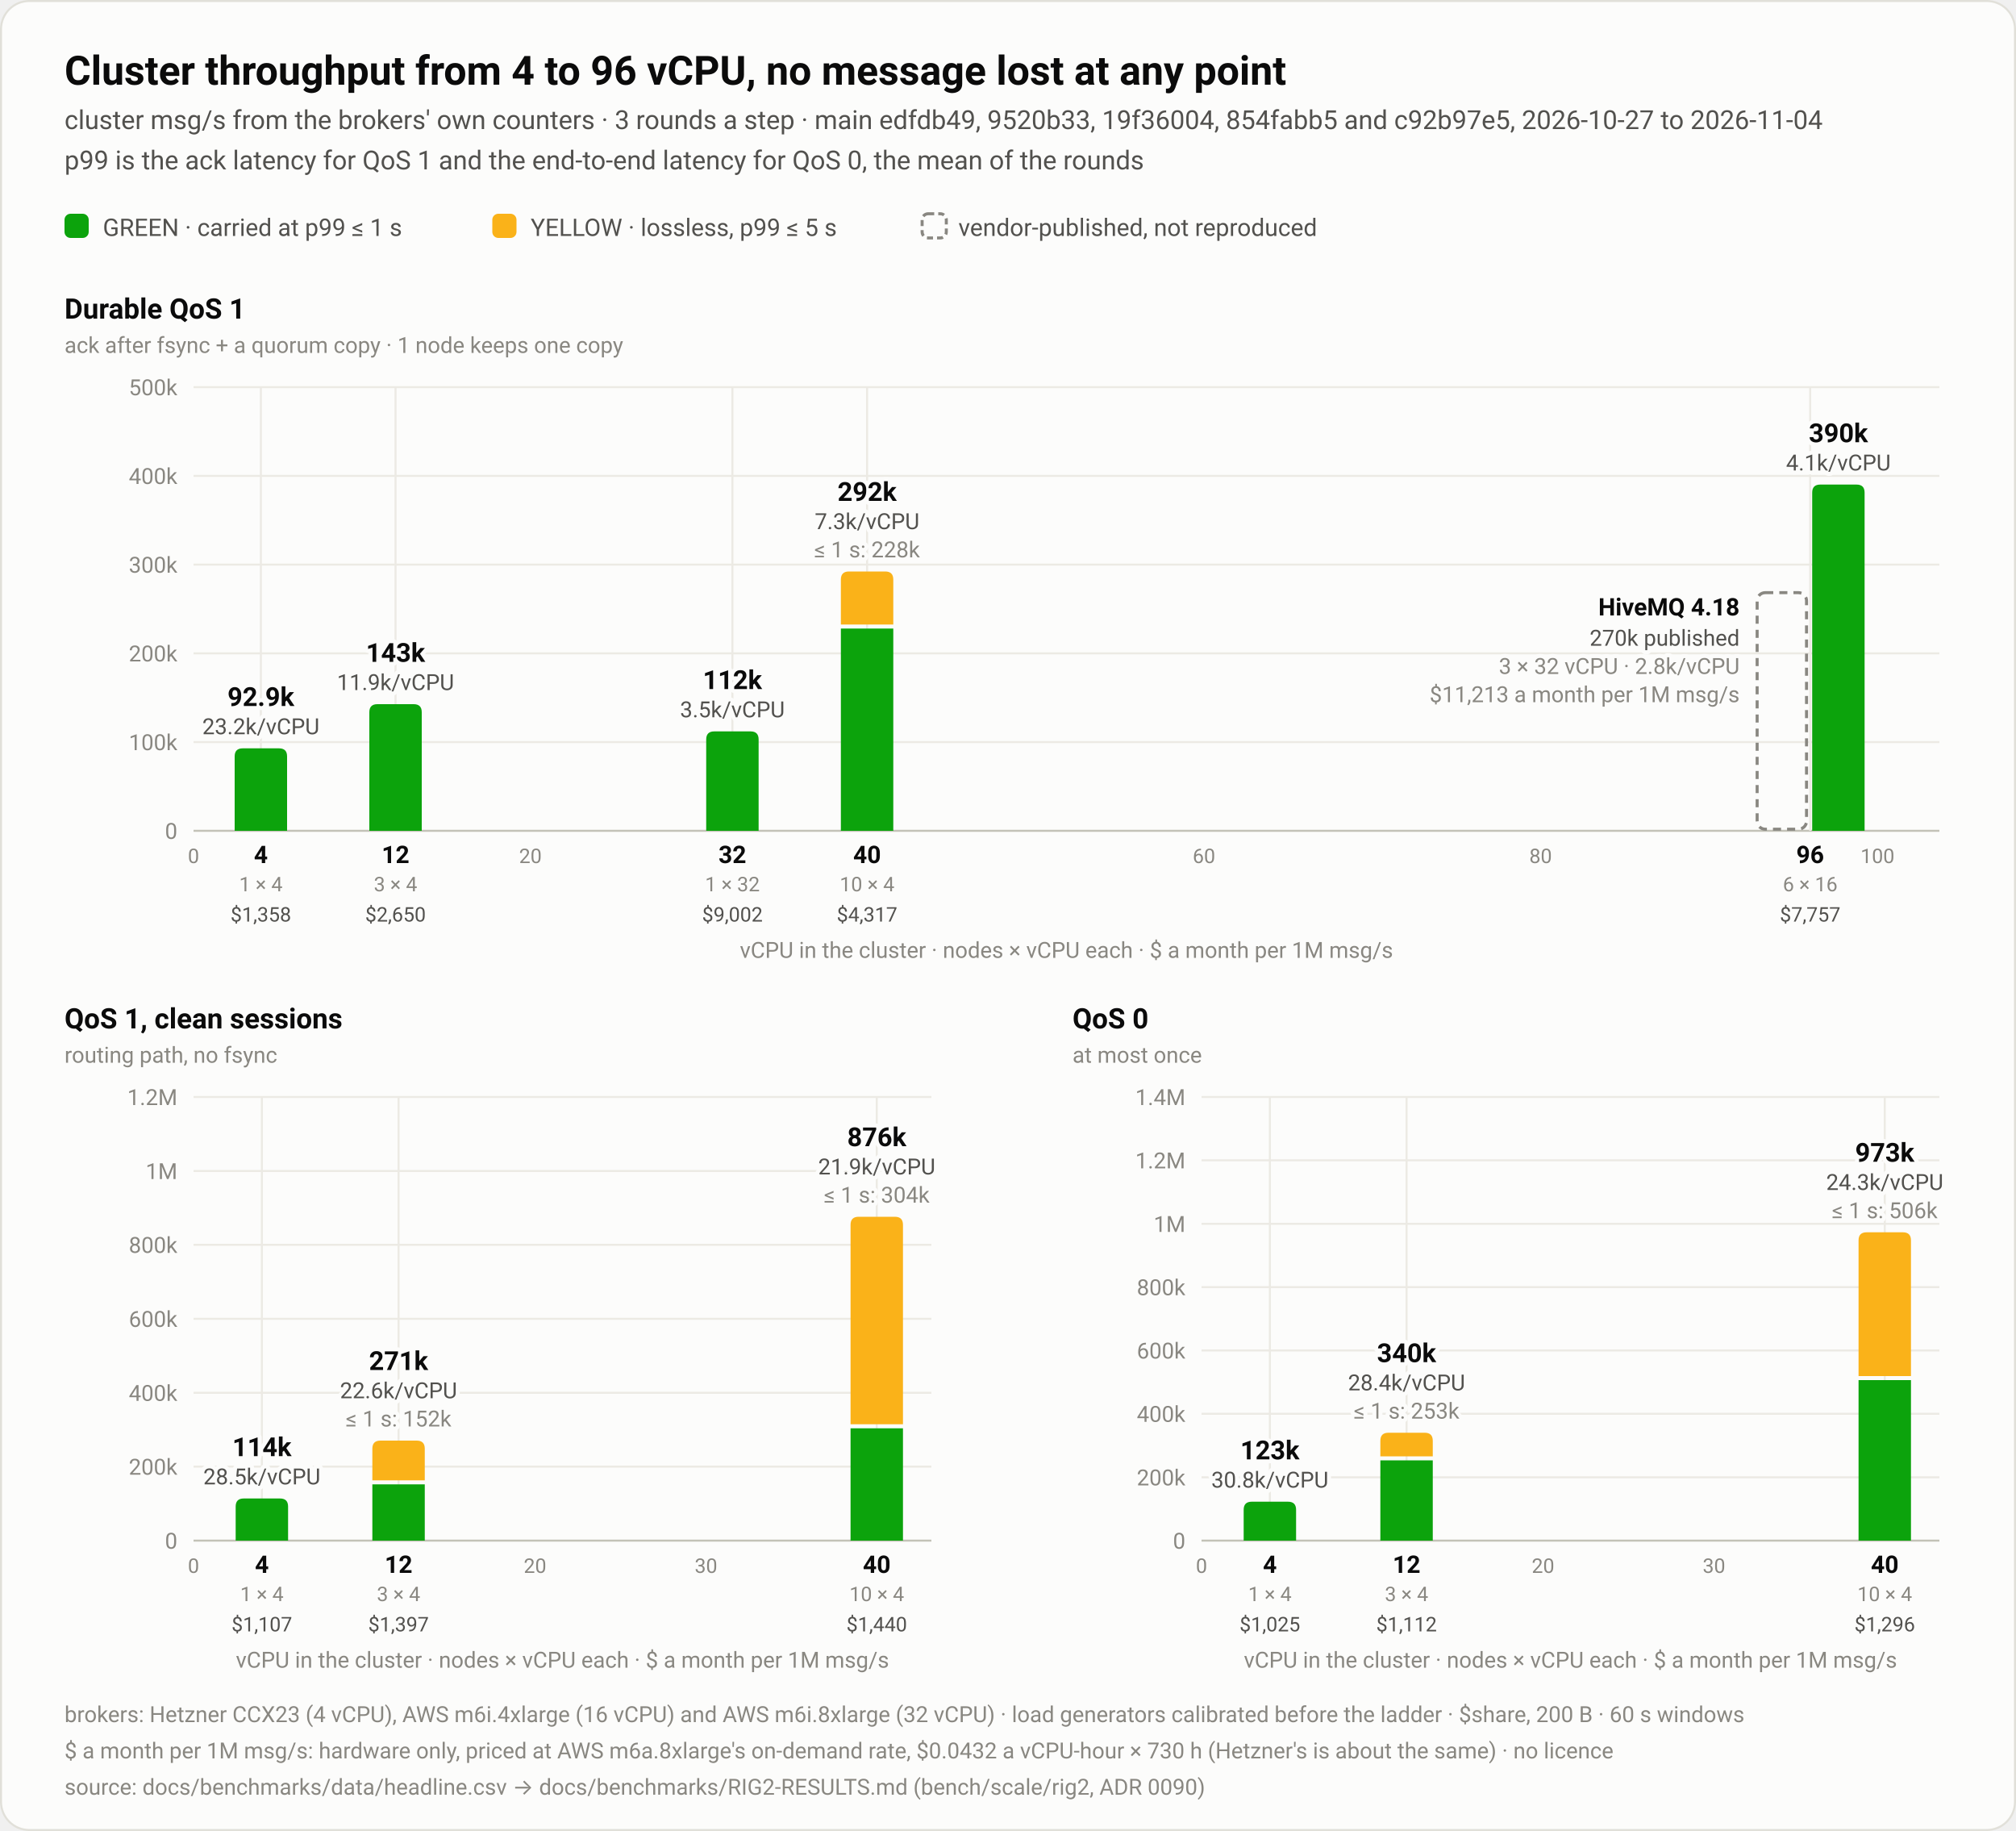
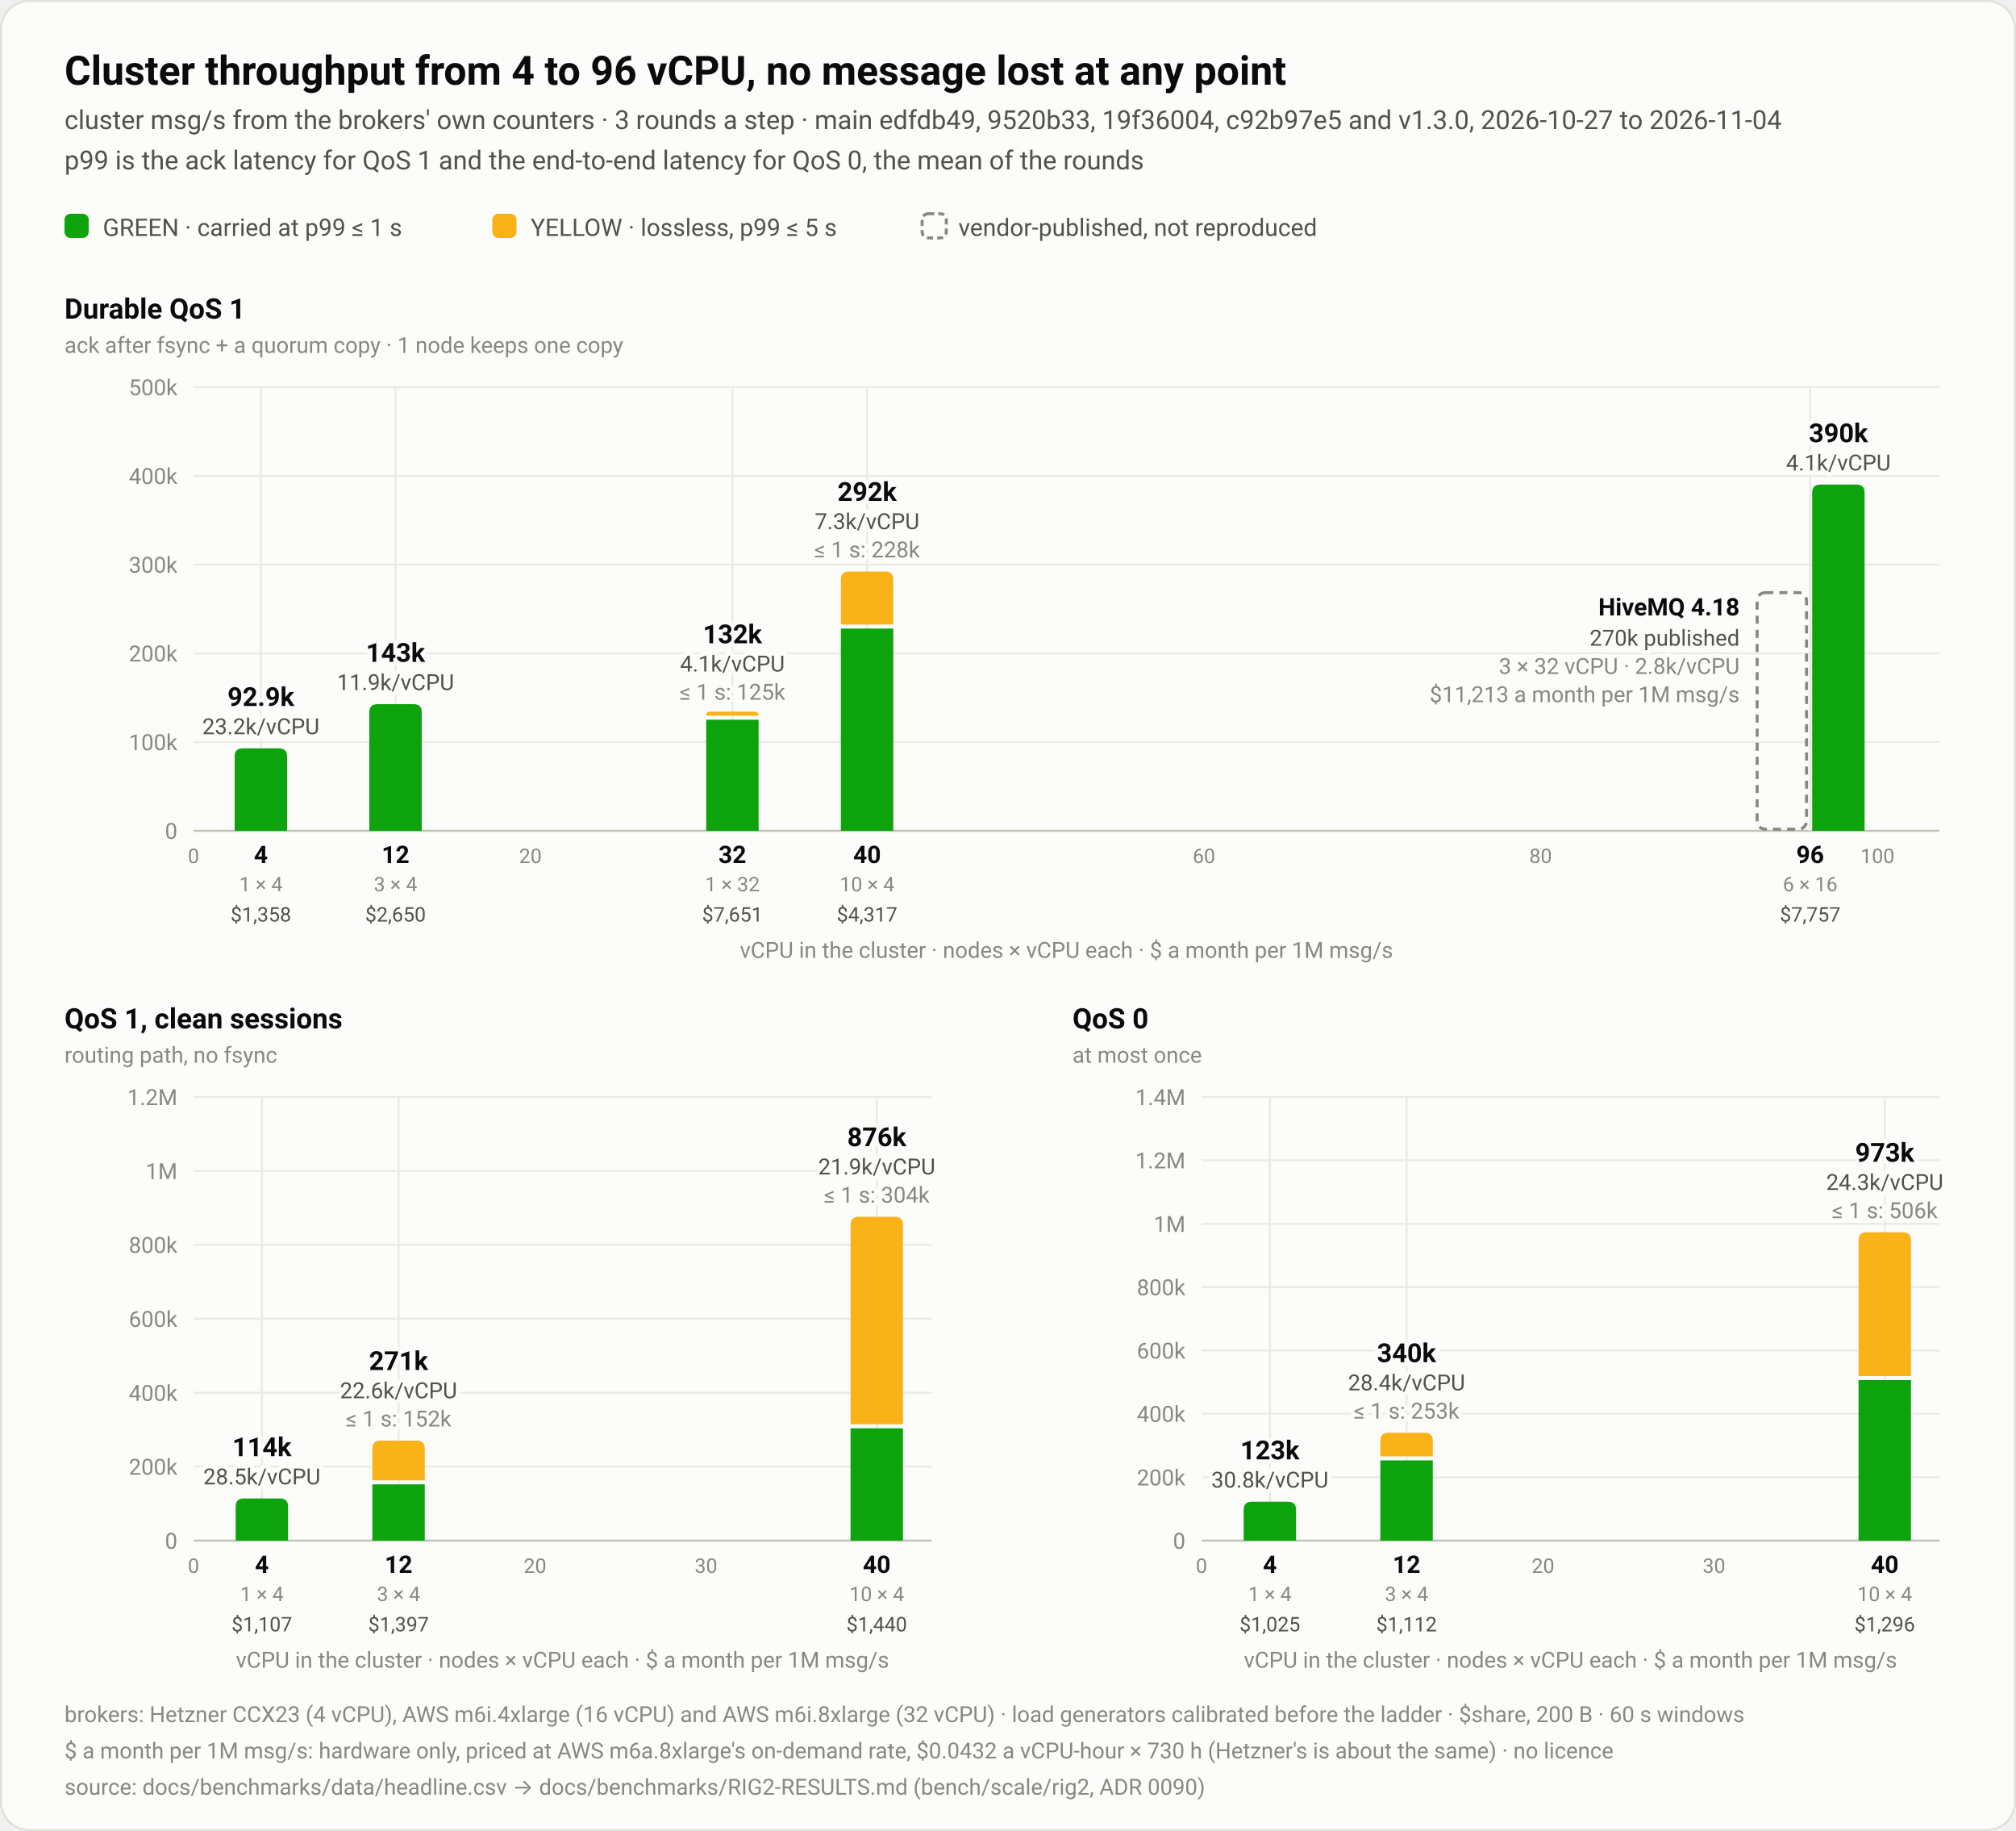
<svg xmlns="http://www.w3.org/2000/svg" viewBox="0 0 1000 908" width="1000" height="908" role="img" aria-labelledby="t d">
  <style>text{font-family:system-ui,-apple-system,"Segoe UI",Roboto,sans-serif;font-kerning:normal}.num{font-variant-numeric:tabular-nums}.f-surface{fill:#fcfcfb}.k-surface{stroke:#fcfcfb}.f-border{fill:#e1e0d9}.k-border{stroke:#e1e0d9}.f-ink{fill:#0b0b0b}.k-ink{stroke:#0b0b0b}.f-ink2{fill:#52514e}.k-ink2{stroke:#52514e}.f-muted{fill:#898781}.k-muted{stroke:#898781}.f-grid{fill:#eceae4}.k-grid{stroke:#eceae4}.f-axis{fill:#c3c2b7}.k-axis{stroke:#c3c2b7}.f-good{fill:#0ca30c}.k-good{stroke:#0ca30c}.f-warn{fill:#fab219}.k-warn{stroke:#fab219}.f-crit{fill:#d03b3b}.k-crit{stroke:#d03b3b}.f-ghost{fill:#898781}.k-ghost{stroke:#898781}.f-s1{fill:#2a78d6}.k-s1{stroke:#2a78d6}.f-s2{fill:#eb6834}.k-s2{stroke:#eb6834}.f-s3{fill:#1baf7a}.k-s3{stroke:#1baf7a}.f-s4{fill:#4a3aa7}.k-s4{stroke:#4a3aa7}@media (prefers-color-scheme:dark){.f-surface{fill:#1a1a19}.k-surface{stroke:#1a1a19}.f-border{fill:#2c2c2a}.k-border{stroke:#2c2c2a}.f-ink{fill:#ffffff}.k-ink{stroke:#ffffff}.f-ink2{fill:#c3c2b7}.k-ink2{stroke:#c3c2b7}.f-muted{fill:#898781}.k-muted{stroke:#898781}.f-grid{fill:#262624}.k-grid{stroke:#262624}.f-axis{fill:#383835}.k-axis{stroke:#383835}.f-good{fill:#0ca30c}.k-good{stroke:#0ca30c}.f-warn{fill:#fab219}.k-warn{stroke:#fab219}.f-crit{fill:#d03b3b}.k-crit{stroke:#d03b3b}.f-ghost{fill:#6f6e69}.k-ghost{stroke:#6f6e69}.f-s1{fill:#3987e5}.k-s1{stroke:#3987e5}.f-s2{fill:#d95926}.k-s2{stroke:#d95926}.f-s3{fill:#199e70}.k-s3{stroke:#199e70}.f-s4{fill:#9085e9}.k-s4{stroke:#9085e9}}</style>
  <rect x="0.5" y="0.5" width="999" height="907" rx="14" class="f-surface k-border" />
  <text x="32" y="42" font-size="20" font-weight="650" class="f-ink">Cluster throughput from 4 to 96 vCPU, no message lost at any point</text>
-   <text x="32" y="64" font-size="13" class="f-ink2">cluster msg/s from the brokers' own counters · 3 rounds a step · main edfdb49, 9520b33, 19f36004, 854fabb5 and c92b97e5, 2026-10-27 to 2026-11-04</text>
+   <text x="32" y="64" font-size="13" class="f-ink2">cluster msg/s from the brokers' own counters · 3 rounds a step · main edfdb49, 9520b33, 19f36004, c92b97e5 and v1.3.0, 2026-10-27 to 2026-11-04</text>
  <text x="32.0" y="84.0" font-size="13" text-anchor="start" class="f-ink2">p99 is the ack latency for QoS 1 and the end-to-end latency for QoS 0, the mean of the rounds</text>
  <rect x="32.0" y="106.0" width="12" height="12" rx="3" class="f-good" />
  <text x="51.0" y="117.0" font-size="12" text-anchor="start" class="f-ink2">GREEN · carried at p99 ≤ 1 s</text>
  <rect x="244.2" y="106.0" width="12" height="12" rx="3" class="f-warn" />
  <text x="263.2" y="117.0" font-size="12" text-anchor="start" class="f-ink2">YELLOW · lossless, p99 ≤ 5 s</text>
  <rect x="457.4" y="106.0" width="12" height="12" rx="3" fill="none" class="k-ghost" stroke-width="1.5" stroke-dasharray="3 2" />
  <text x="475.4" y="117.0" font-size="12" text-anchor="start" class="f-ink2">vendor-published, not reproduced</text>
  <text x="32.0" y="158.0" font-size="14" font-weight="650" text-anchor="start" class="f-ink">Durable QoS 1</text>
  <text x="32.0" y="175.0" font-size="11" text-anchor="start" class="f-muted">ack after fsync + a quorum copy · 1 node keeps one copy</text>
  <line x1="96.0" y1="412.0" x2="962.0" y2="412.0" class="k-axis" stroke-width="1" />
  <text x="88.0" y="416.0" font-size="11" text-anchor="end" class="f-muted num">0</text>
  <line x1="96.0" y1="368.0" x2="962.0" y2="368.0" class="k-grid" stroke-width="1" />
  <text x="88.0" y="372.0" font-size="11" text-anchor="end" class="f-muted num">100k</text>
  <line x1="96.0" y1="324.0" x2="962.0" y2="324.0" class="k-grid" stroke-width="1" />
  <text x="88.0" y="328.0" font-size="11" text-anchor="end" class="f-muted num">200k</text>
  <line x1="96.0" y1="280.0" x2="962.0" y2="280.0" class="k-grid" stroke-width="1" />
  <text x="88.0" y="284.0" font-size="11" text-anchor="end" class="f-muted num">300k</text>
  <line x1="96.0" y1="236.0" x2="962.0" y2="236.0" class="k-grid" stroke-width="1" />
  <text x="88.0" y="240.0" font-size="11" text-anchor="end" class="f-muted num">400k</text>
  <line x1="96.0" y1="192.0" x2="962.0" y2="192.0" class="k-grid" stroke-width="1" />
  <text x="88.0" y="196.0" font-size="11" text-anchor="end" class="f-muted num">500k</text>
  <text x="96.0" y="428.0" font-size="10" text-anchor="middle" class="f-muted num">0</text>
  <text x="263.1" y="428.0" font-size="10" text-anchor="middle" class="f-muted num">20</text>
  <text x="597.2" y="428.0" font-size="10" text-anchor="middle" class="f-muted num">60</text>
  <text x="764.2" y="428.0" font-size="10" text-anchor="middle" class="f-muted num">80</text>
  <text x="931.3" y="428.0" font-size="10" text-anchor="middle" class="f-muted num">100</text>
  <line x1="129.4" y1="192.0" x2="129.4" y2="412.0" class="k-grid" stroke-width="1" />
  <text x="129.4" y="428.0" font-size="12" font-weight="650" text-anchor="middle" class="f-ink num">4</text>
  <text x="129.4" y="442.0" font-size="10" text-anchor="middle" class="f-muted num">1 × 4</text>
  <text x="129.4" y="457.0" font-size="10" text-anchor="middle" class="f-ink2 num">$1,358</text>
  <line x1="196.2" y1="192.0" x2="196.2" y2="412.0" class="k-grid" stroke-width="1" />
  <text x="196.2" y="428.0" font-size="12" font-weight="650" text-anchor="middle" class="f-ink num">12</text>
  <text x="196.2" y="442.0" font-size="10" text-anchor="middle" class="f-muted num">3 × 4</text>
  <text x="196.2" y="457.0" font-size="10" text-anchor="middle" class="f-ink2 num">$2,650</text>
  <line x1="363.3" y1="192.0" x2="363.3" y2="412.0" class="k-grid" stroke-width="1" />
  <text x="363.3" y="428.0" font-size="12" font-weight="650" text-anchor="middle" class="f-ink num">32</text>
  <text x="363.3" y="442.0" font-size="10" text-anchor="middle" class="f-muted num">1 × 32</text>
-   <text x="363.3" y="457.0" font-size="10" text-anchor="middle" class="f-ink2 num">$9,002</text>
+   <text x="363.3" y="457.0" font-size="10" text-anchor="middle" class="f-ink2 num">$7,651</text>
  <line x1="430.1" y1="192.0" x2="430.1" y2="412.0" class="k-grid" stroke-width="1" />
  <text x="430.1" y="428.0" font-size="12" font-weight="650" text-anchor="middle" class="f-ink num">40</text>
  <text x="430.1" y="442.0" font-size="10" text-anchor="middle" class="f-muted num">10 × 4</text>
  <text x="430.1" y="457.0" font-size="10" text-anchor="middle" class="f-ink2 num">$4,317</text>
  <line x1="897.9" y1="192.0" x2="897.9" y2="412.0" class="k-grid" stroke-width="1" />
  <text x="897.9" y="428.0" font-size="12" font-weight="650" text-anchor="middle" class="f-ink num">96</text>
  <text x="897.9" y="442.0" font-size="10" text-anchor="middle" class="f-muted num">6 × 16</text>
  <text x="897.9" y="457.0" font-size="10" text-anchor="middle" class="f-ink2 num">$7,757</text>
  <text x="529.0" y="475.0" font-size="11" text-anchor="middle" class="f-muted">vCPU in the cluster · nodes × vCPU each · $ a month per 1M msg/s</text>
  <path d="M116.4,412.0 V375.1 Q116.4,371.1 120.4,371.1 H138.4 Q142.4,371.1 142.4,375.1 V412.0 Z" class="f-good" />
  <text x="129.4" y="364.1" font-size="11" text-anchor="middle" class="f-ink2 num k-surface" stroke-width="4" paint-order="stroke" stroke-linejoin="round">23.2k/vCPU</text>
  <text x="129.4" y="350.1" font-size="13" font-weight="650" text-anchor="middle" class="f-ink num k-surface" stroke-width="4" paint-order="stroke" stroke-linejoin="round">92.9k</text>
  <path d="M183.2,412.0 V353.2 Q183.2,349.2 187.2,349.2 H205.2 Q209.2,349.2 209.2,353.2 V412.0 Z" class="f-good" />
  <text x="196.2" y="342.2" font-size="11" text-anchor="middle" class="f-ink2 num k-surface" stroke-width="4" paint-order="stroke" stroke-linejoin="round">11.9k/vCPU</text>
  <text x="196.2" y="328.2" font-size="13" font-weight="650" text-anchor="middle" class="f-ink num k-surface" stroke-width="4" paint-order="stroke" stroke-linejoin="round">143k</text>
-   <path d="M350.3,412.0 V366.7 Q350.3,362.7 354.3,362.7 H372.3 Q376.3,362.7 376.3,366.7 V412.0 Z" class="f-good" />
-   <text x="363.3" y="355.7" font-size="11" text-anchor="middle" class="f-ink2 num k-surface" stroke-width="4" paint-order="stroke" stroke-linejoin="round">3.5k/vCPU</text>
-   <text x="363.3" y="341.7" font-size="13" font-weight="650" text-anchor="middle" class="f-ink num k-surface" stroke-width="4" paint-order="stroke" stroke-linejoin="round">112k</text>
+   <rect x="350.3" y="356.9" width="26.0" height="55.1" class="f-good" />
+   <path d="M350.3,354.9 V354.9 Q350.3,352.9 352.3,352.9 H374.3 Q376.3,352.9 376.3,354.9 V354.9 Z" class="f-warn" />
+   <text x="363.3" y="347.0" font-size="11" text-anchor="middle" class="f-muted num k-surface" stroke-width="4" paint-order="stroke" stroke-linejoin="round">≤ 1 s: 125k</text>
+   <text x="363.3" y="333.0" font-size="11" text-anchor="middle" class="f-ink2 num k-surface" stroke-width="4" paint-order="stroke" stroke-linejoin="round">4.1k/vCPU</text>
+   <text x="363.3" y="319.0" font-size="13" font-weight="650" text-anchor="middle" class="f-ink num k-surface" stroke-width="4" paint-order="stroke" stroke-linejoin="round">132k</text>
  <rect x="417.1" y="311.7" width="26.0" height="100.3" class="f-good" />
  <path d="M417.1,309.7 V287.4 Q417.1,283.4 421.1,283.4 H439.1 Q443.1,283.4 443.1,287.4 V309.7 Z" class="f-warn" />
  <text x="430.1" y="276.4" font-size="11" text-anchor="middle" class="f-muted num k-surface" stroke-width="4" paint-order="stroke" stroke-linejoin="round">≤ 1 s: 228k</text>
  <text x="430.1" y="262.4" font-size="11" text-anchor="middle" class="f-ink2 num k-surface" stroke-width="4" paint-order="stroke" stroke-linejoin="round">7.3k/vCPU</text>
  <text x="430.1" y="248.4" font-size="13" font-weight="650" text-anchor="middle" class="f-ink num k-surface" stroke-width="4" paint-order="stroke" stroke-linejoin="round">292k</text>
  <path d="M898.9,412.0 V244.3 Q898.9,240.3 902.9,240.3 H920.9 Q924.9,240.3 924.9,244.3 V412.0 Z" class="f-good" />
  <text x="911.9" y="233.3" font-size="11" text-anchor="middle" class="f-ink2 num k-surface" stroke-width="4" paint-order="stroke" stroke-linejoin="round">4.1k/vCPU</text>
  <text x="911.9" y="219.3" font-size="13" font-weight="650" text-anchor="middle" class="f-ink num k-surface" stroke-width="4" paint-order="stroke" stroke-linejoin="round">390k</text>
  <rect x="871.6" y="293.9" width="24.5" height="117.3" rx="4" fill="none" class="k-ghost" stroke-width="1.5" stroke-dasharray="4 3" />
  <text x="862.9" y="305.2" font-size="12" font-weight="600" text-anchor="end" class="f-ink num k-surface" stroke-width="4" paint-order="stroke" stroke-linejoin="round">HiveMQ 4.18</text>
  <text x="862.9" y="320.2" font-size="11" text-anchor="end" class="f-ink2 num k-surface" stroke-width="4" paint-order="stroke" stroke-linejoin="round">270k published</text>
  <text x="862.9" y="334.2" font-size="11" text-anchor="end" class="f-muted num k-surface" stroke-width="4" paint-order="stroke" stroke-linejoin="round">3 × 32 vCPU · 2.8k/vCPU</text>
  <text x="862.9" y="348.2" font-size="11" text-anchor="end" class="f-muted num k-surface" stroke-width="4" paint-order="stroke" stroke-linejoin="round">$11,213 a month per 1M msg/s</text>
  <text x="32.0" y="510.0" font-size="14" font-weight="650" text-anchor="start" class="f-ink">QoS 1, clean sessions</text>
  <text x="32.0" y="527.0" font-size="11" text-anchor="start" class="f-muted">routing path, no fsync</text>
  <line x1="96.0" y1="764.0" x2="462.0" y2="764.0" class="k-axis" stroke-width="1" />
  <text x="88.0" y="768.0" font-size="11" text-anchor="end" class="f-muted num">0</text>
  <line x1="96.0" y1="727.3" x2="462.0" y2="727.3" class="k-grid" stroke-width="1" />
  <text x="88.0" y="731.3" font-size="11" text-anchor="end" class="f-muted num">200k</text>
  <line x1="96.0" y1="690.7" x2="462.0" y2="690.7" class="k-grid" stroke-width="1" />
  <text x="88.0" y="694.7" font-size="11" text-anchor="end" class="f-muted num">400k</text>
  <line x1="96.0" y1="654.0" x2="462.0" y2="654.0" class="k-grid" stroke-width="1" />
  <text x="88.0" y="658.0" font-size="11" text-anchor="end" class="f-muted num">600k</text>
  <line x1="96.0" y1="617.3" x2="462.0" y2="617.3" class="k-grid" stroke-width="1" />
  <text x="88.0" y="621.3" font-size="11" text-anchor="end" class="f-muted num">800k</text>
  <line x1="96.0" y1="580.7" x2="462.0" y2="580.7" class="k-grid" stroke-width="1" />
  <text x="88.0" y="584.7" font-size="11" text-anchor="end" class="f-muted num">1M</text>
  <line x1="96.0" y1="544.0" x2="462.0" y2="544.0" class="k-grid" stroke-width="1" />
  <text x="88.0" y="548.0" font-size="11" text-anchor="end" class="f-muted num">1.2M</text>
  <text x="96.0" y="780.0" font-size="10" text-anchor="middle" class="f-muted num">0</text>
  <text x="265.4" y="780.0" font-size="10" text-anchor="middle" class="f-muted num">20</text>
  <text x="350.2" y="780.0" font-size="10" text-anchor="middle" class="f-muted num">30</text>
  <line x1="129.9" y1="544.0" x2="129.9" y2="764.0" class="k-grid" stroke-width="1" />
  <text x="129.9" y="780.0" font-size="12" font-weight="650" text-anchor="middle" class="f-ink num">4</text>
  <text x="129.9" y="794.0" font-size="10" text-anchor="middle" class="f-muted num">1 × 4</text>
  <text x="129.9" y="809.0" font-size="10" text-anchor="middle" class="f-ink2 num">$1,107</text>
  <line x1="197.7" y1="544.0" x2="197.7" y2="764.0" class="k-grid" stroke-width="1" />
  <text x="197.7" y="780.0" font-size="12" font-weight="650" text-anchor="middle" class="f-ink num">12</text>
  <text x="197.7" y="794.0" font-size="10" text-anchor="middle" class="f-muted num">3 × 4</text>
  <text x="197.7" y="809.0" font-size="10" text-anchor="middle" class="f-ink2 num">$1,397</text>
  <line x1="434.9" y1="544.0" x2="434.9" y2="764.0" class="k-grid" stroke-width="1" />
  <text x="434.9" y="780.0" font-size="12" font-weight="650" text-anchor="middle" class="f-ink num">40</text>
  <text x="434.9" y="794.0" font-size="10" text-anchor="middle" class="f-muted num">10 × 4</text>
  <text x="434.9" y="809.0" font-size="10" text-anchor="middle" class="f-ink2 num">$1,440</text>
  <text x="279.0" y="827.0" font-size="11" text-anchor="middle" class="f-muted">vCPU in the cluster · nodes × vCPU each · $ a month per 1M msg/s</text>
  <path d="M116.9,764.0 V747.1 Q116.9,743.1 120.9,743.1 H138.9 Q142.9,743.1 142.9,747.1 V764.0 Z" class="f-good" />
  <text x="129.9" y="736.1" font-size="11" text-anchor="middle" class="f-ink2 num k-surface" stroke-width="4" paint-order="stroke" stroke-linejoin="round">28.5k/vCPU</text>
  <text x="129.9" y="722.1" font-size="13" font-weight="650" text-anchor="middle" class="f-ink num k-surface" stroke-width="4" paint-order="stroke" stroke-linejoin="round">114k</text>
  <rect x="184.7" y="736.1" width="26.0" height="27.9" class="f-good" />
  <path d="M184.7,734.1 V718.4 Q184.7,714.4 188.7,714.4 H206.7 Q210.7,714.4 210.7,718.4 V734.1 Z" class="f-warn" />
  <text x="197.7" y="707.4" font-size="11" text-anchor="middle" class="f-muted num k-surface" stroke-width="4" paint-order="stroke" stroke-linejoin="round">≤ 1 s: 152k</text>
  <text x="197.7" y="693.4" font-size="11" text-anchor="middle" class="f-ink2 num k-surface" stroke-width="4" paint-order="stroke" stroke-linejoin="round">22.6k/vCPU</text>
  <text x="197.7" y="679.4" font-size="13" font-weight="650" text-anchor="middle" class="f-ink num k-surface" stroke-width="4" paint-order="stroke" stroke-linejoin="round">271k</text>
  <rect x="421.9" y="708.3" width="26.0" height="55.7" class="f-good" />
  <path d="M421.9,706.3 V607.4 Q421.9,603.4 425.9,603.4 H443.9 Q447.9,603.4 447.9,607.4 V706.3 Z" class="f-warn" />
  <text x="434.9" y="596.4" font-size="11" text-anchor="middle" class="f-muted num k-surface" stroke-width="4" paint-order="stroke" stroke-linejoin="round">≤ 1 s: 304k</text>
  <text x="434.9" y="582.4" font-size="11" text-anchor="middle" class="f-ink2 num k-surface" stroke-width="4" paint-order="stroke" stroke-linejoin="round">21.9k/vCPU</text>
  <text x="434.9" y="568.4" font-size="13" font-weight="650" text-anchor="middle" class="f-ink num k-surface" stroke-width="4" paint-order="stroke" stroke-linejoin="round">876k</text>
  <text x="532.0" y="510.0" font-size="14" font-weight="650" text-anchor="start" class="f-ink">QoS 0</text>
  <text x="532.0" y="527.0" font-size="11" text-anchor="start" class="f-muted">at most once</text>
  <line x1="596.0" y1="764.0" x2="962.0" y2="764.0" class="k-axis" stroke-width="1" />
  <text x="588.0" y="768.0" font-size="11" text-anchor="end" class="f-muted num">0</text>
  <line x1="596.0" y1="732.6" x2="962.0" y2="732.6" class="k-grid" stroke-width="1" />
  <text x="588.0" y="736.6" font-size="11" text-anchor="end" class="f-muted num">200k</text>
  <line x1="596.0" y1="701.1" x2="962.0" y2="701.1" class="k-grid" stroke-width="1" />
  <text x="588.0" y="705.1" font-size="11" text-anchor="end" class="f-muted num">400k</text>
  <line x1="596.0" y1="669.7" x2="962.0" y2="669.7" class="k-grid" stroke-width="1" />
  <text x="588.0" y="673.7" font-size="11" text-anchor="end" class="f-muted num">600k</text>
  <line x1="596.0" y1="638.3" x2="962.0" y2="638.3" class="k-grid" stroke-width="1" />
  <text x="588.0" y="642.3" font-size="11" text-anchor="end" class="f-muted num">800k</text>
  <line x1="596.0" y1="606.9" x2="962.0" y2="606.9" class="k-grid" stroke-width="1" />
  <text x="588.0" y="610.9" font-size="11" text-anchor="end" class="f-muted num">1M</text>
  <line x1="596.0" y1="575.4" x2="962.0" y2="575.4" class="k-grid" stroke-width="1" />
  <text x="588.0" y="579.4" font-size="11" text-anchor="end" class="f-muted num">1.2M</text>
  <line x1="596.0" y1="544.0" x2="962.0" y2="544.0" class="k-grid" stroke-width="1" />
  <text x="588.0" y="548.0" font-size="11" text-anchor="end" class="f-muted num">1.4M</text>
  <text x="596.0" y="780.0" font-size="10" text-anchor="middle" class="f-muted num">0</text>
  <text x="765.4" y="780.0" font-size="10" text-anchor="middle" class="f-muted num">20</text>
  <text x="850.2" y="780.0" font-size="10" text-anchor="middle" class="f-muted num">30</text>
  <line x1="629.9" y1="544.0" x2="629.9" y2="764.0" class="k-grid" stroke-width="1" />
  <text x="629.9" y="780.0" font-size="12" font-weight="650" text-anchor="middle" class="f-ink num">4</text>
  <text x="629.9" y="794.0" font-size="10" text-anchor="middle" class="f-muted num">1 × 4</text>
  <text x="629.9" y="809.0" font-size="10" text-anchor="middle" class="f-ink2 num">$1,025</text>
  <line x1="697.7" y1="544.0" x2="697.7" y2="764.0" class="k-grid" stroke-width="1" />
  <text x="697.7" y="780.0" font-size="12" font-weight="650" text-anchor="middle" class="f-ink num">12</text>
  <text x="697.7" y="794.0" font-size="10" text-anchor="middle" class="f-muted num">3 × 4</text>
  <text x="697.7" y="809.0" font-size="10" text-anchor="middle" class="f-ink2 num">$1,112</text>
  <line x1="934.9" y1="544.0" x2="934.9" y2="764.0" class="k-grid" stroke-width="1" />
  <text x="934.9" y="780.0" font-size="12" font-weight="650" text-anchor="middle" class="f-ink num">40</text>
  <text x="934.9" y="794.0" font-size="10" text-anchor="middle" class="f-muted num">10 × 4</text>
  <text x="934.9" y="809.0" font-size="10" text-anchor="middle" class="f-ink2 num">$1,296</text>
  <text x="779.0" y="827.0" font-size="11" text-anchor="middle" class="f-muted">vCPU in the cluster · nodes × vCPU each · $ a month per 1M msg/s</text>
  <path d="M616.9,764.0 V748.7 Q616.9,744.7 620.9,744.7 H638.9 Q642.9,744.7 642.9,748.7 V764.0 Z" class="f-good" />
  <text x="629.9" y="737.7" font-size="11" text-anchor="middle" class="f-ink2 num k-surface" stroke-width="4" paint-order="stroke" stroke-linejoin="round">30.8k/vCPU</text>
  <text x="629.9" y="723.7" font-size="13" font-weight="650" text-anchor="middle" class="f-ink num k-surface" stroke-width="4" paint-order="stroke" stroke-linejoin="round">123k</text>
  <rect x="684.7" y="724.2" width="26.0" height="39.8" class="f-good" />
  <path d="M684.7,722.2 V714.5 Q684.7,710.5 688.7,710.5 H706.7 Q710.7,710.5 710.7,714.5 V722.2 Z" class="f-warn" />
  <text x="697.7" y="703.5" font-size="11" text-anchor="middle" class="f-muted num k-surface" stroke-width="4" paint-order="stroke" stroke-linejoin="round">≤ 1 s: 253k</text>
  <text x="697.7" y="689.5" font-size="11" text-anchor="middle" class="f-ink2 num k-surface" stroke-width="4" paint-order="stroke" stroke-linejoin="round">28.4k/vCPU</text>
  <text x="697.7" y="675.5" font-size="13" font-weight="650" text-anchor="middle" class="f-ink num k-surface" stroke-width="4" paint-order="stroke" stroke-linejoin="round">340k</text>
  <rect x="921.9" y="684.4" width="26.0" height="79.6" class="f-good" />
  <path d="M921.9,682.4 V615.1 Q921.9,611.1 925.9,611.1 H943.9 Q947.9,611.1 947.9,615.1 V682.4 Z" class="f-warn" />
  <text x="934.9" y="604.1" font-size="11" text-anchor="middle" class="f-muted num k-surface" stroke-width="4" paint-order="stroke" stroke-linejoin="round">≤ 1 s: 506k</text>
  <text x="934.9" y="590.1" font-size="11" text-anchor="middle" class="f-ink2 num k-surface" stroke-width="4" paint-order="stroke" stroke-linejoin="round">24.3k/vCPU</text>
  <text x="934.9" y="576.1" font-size="13" font-weight="650" text-anchor="middle" class="f-ink num k-surface" stroke-width="4" paint-order="stroke" stroke-linejoin="round">973k</text>
  <text x="32.0" y="854.0" font-size="11" text-anchor="start" class="f-muted">brokers: Hetzner CCX23 (4 vCPU), AWS m6i.4xlarge (16 vCPU) and AWS m6i.8xlarge (32 vCPU) · load generators calibrated before the ladder · $share, 200 B · 60 s windows</text>
  <text x="32.0" y="872.0" font-size="11" text-anchor="start" class="f-muted">$ a month per 1M msg/s: hardware only, priced at AWS m6a.8xlarge's on-demand rate, $0.0432 a vCPU-hour × 730 h (Hetzner's is about the same) · no licence</text>
  <text x="32.0" y="890.0" font-size="11" text-anchor="start" class="f-muted">source: docs/benchmarks/data/headline.csv → docs/benchmarks/RIG2-RESULTS.md (bench/scale/rig2, ADR 0090)</text>
</svg>
